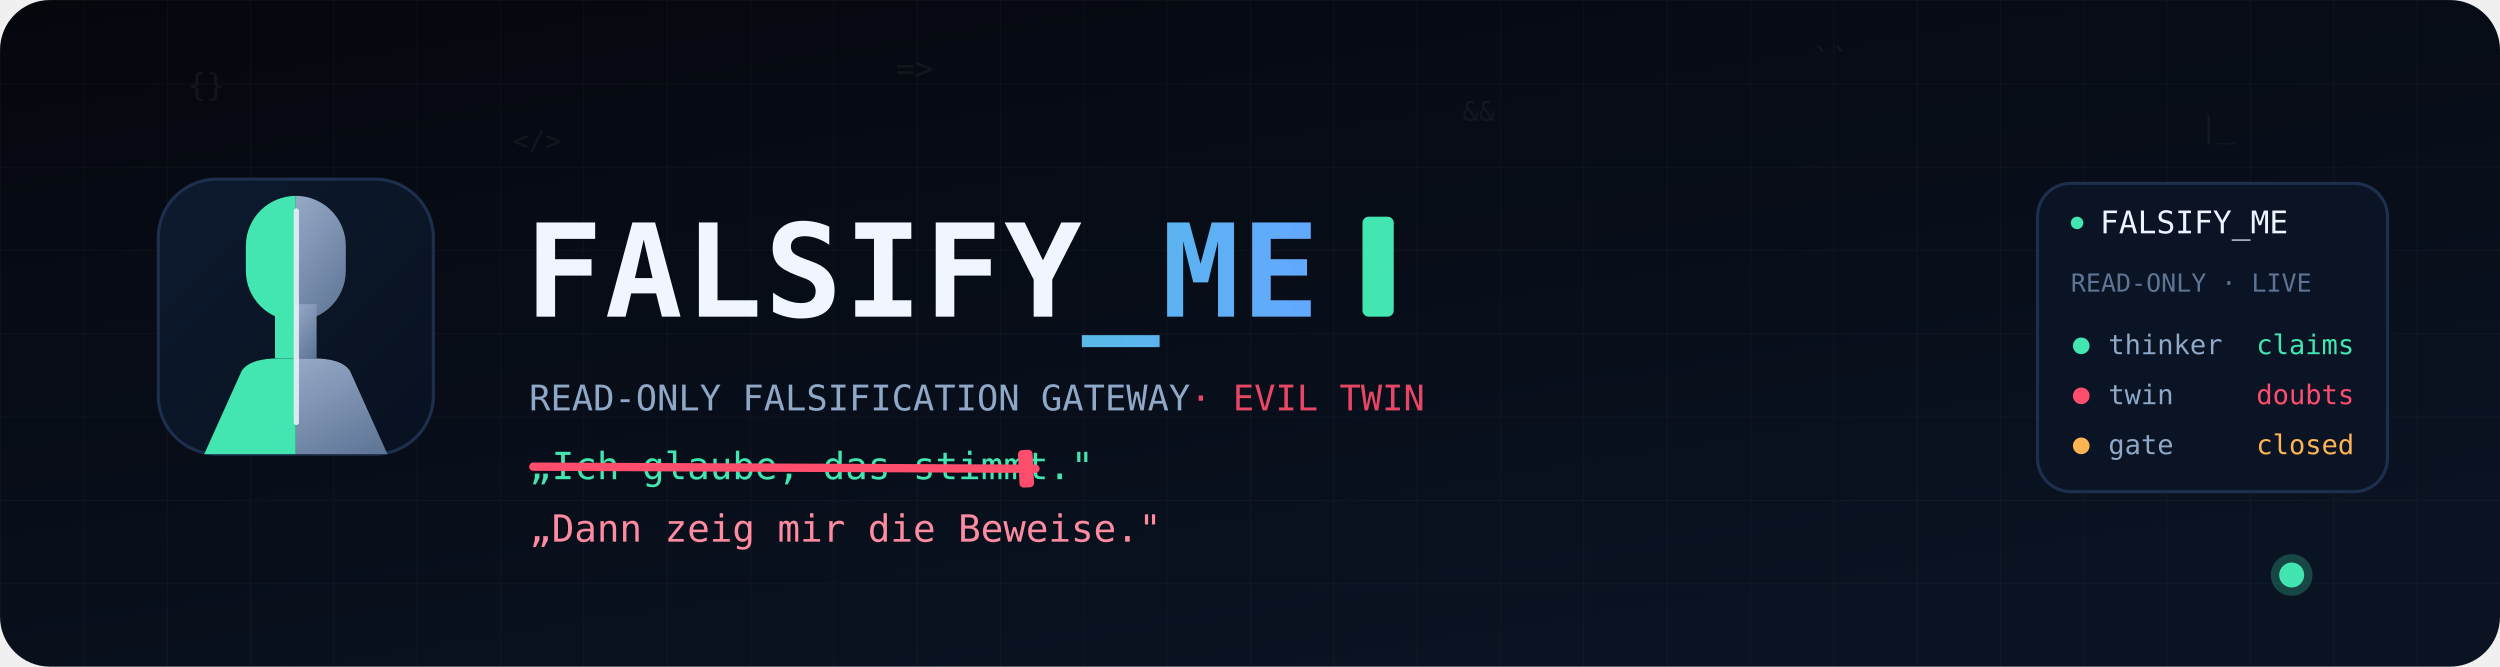
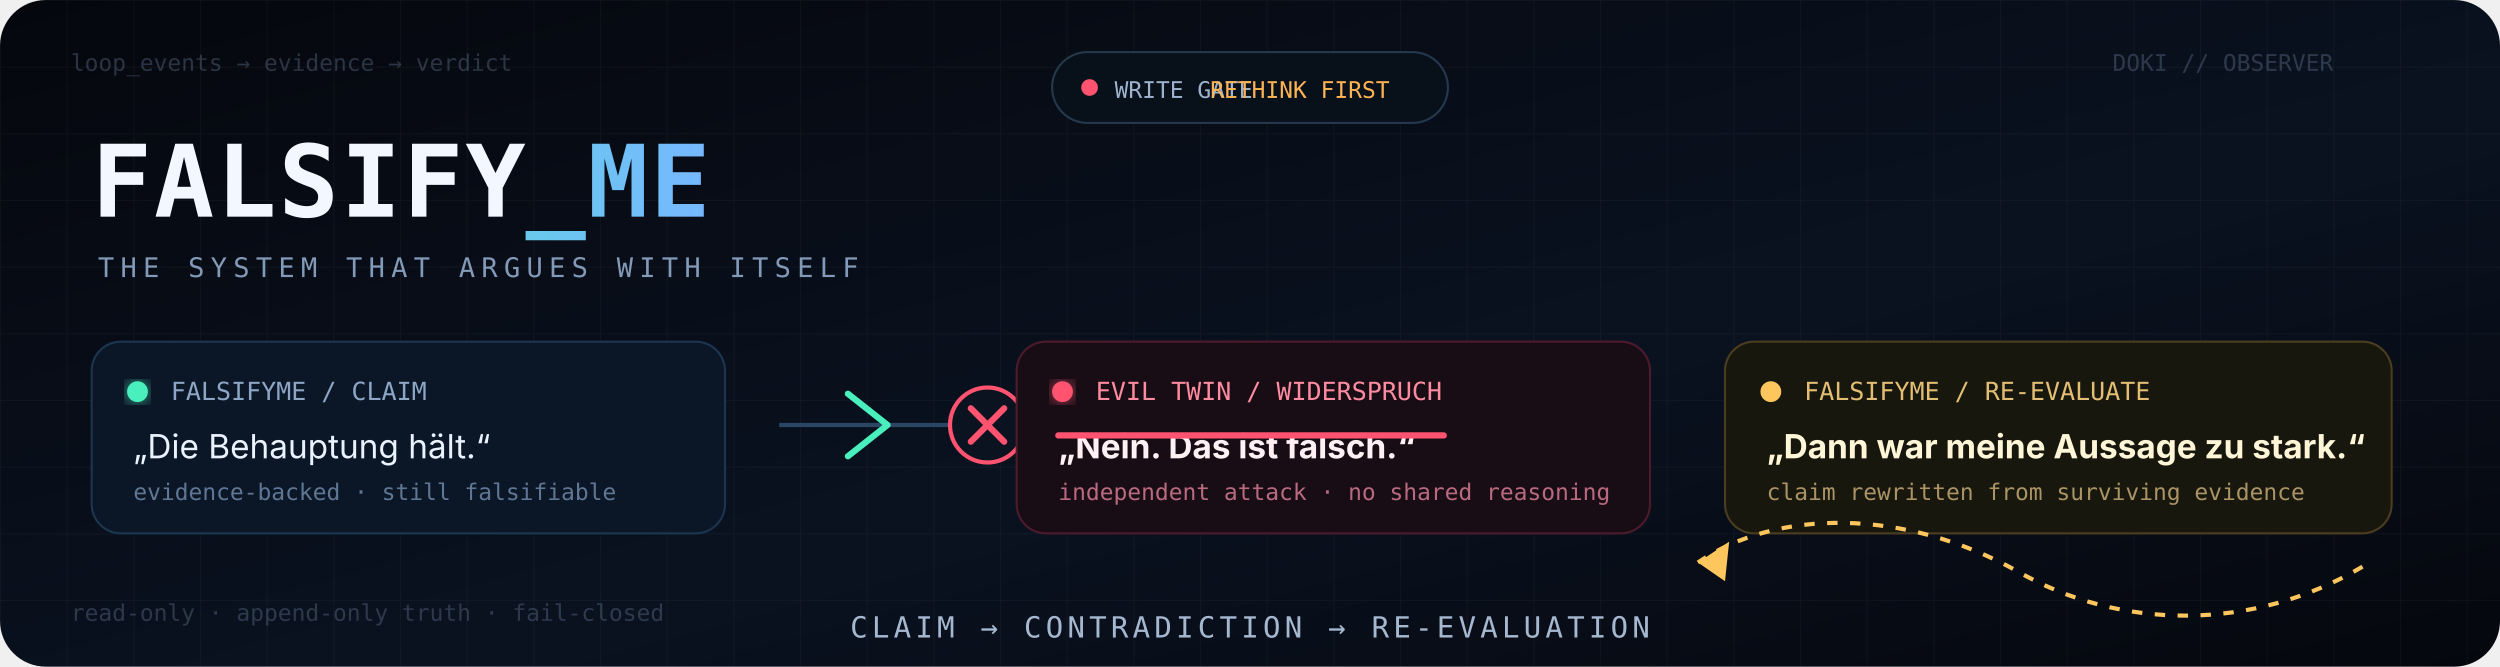
- <svg xmlns="http://www.w3.org/2000/svg" width="1200" height="320" viewBox="0 0 1200 320" role="img" aria-labelledby="fme-title fme-desc">
+ <svg xmlns="http://www.w3.org/2000/svg" width="1200" height="320" viewBox="0 0 1200 320" role="img" aria-labelledby="title desc">
  <defs>
-     <linearGradient id="fme-bg" x1="0" y1="0" x2="0.6" y2="1">
+     <linearGradient id="bg" x1="0" y1="0" x2="1" y2="1">
      <stop offset="0" stop-color="#05070d" />
-       <stop offset="1" stop-color="#0a1322" />
+       <stop offset="0.58" stop-color="#0a1220" />
+       <stop offset="1" stop-color="#05070d" />
    </linearGradient>
-     <linearGradient id="fme-accent" x1="0" y1="0" x2="1" y2="0">
-       <stop offset="0" stop-color="#43e6b0" />
-       <stop offset="1" stop-color="#62a8ff" />
+     <linearGradient id="mint" x1="0" y1="0" x2="1" y2="0">
+       <stop offset="0" stop-color="#49f0bd" />
+       <stop offset="1" stop-color="#76b8ff" />
    </linearGradient>
-     <linearGradient id="fme-tile" x1="0" y1="0" x2="1" y2="1">
-       <stop offset="0" stop-color="#0d1a2e" />
-       <stop offset="1" stop-color="#081120" />
+     <linearGradient id="red" x1="0" y1="0" x2="1" y2="1">
+       <stop offset="0" stop-color="#ff536f" />
+       <stop offset="1" stop-color="#c61f45" />
    </linearGradient>
-     <linearGradient id="fme-cold" x1="0" y1="0" x2="1" y2="1">
-       <stop offset="0" stop-color="#a9bcd8" />
-       <stop offset="1" stop-color="#5d7394" />
-     </linearGradient>
-     <clipPath id="fme-clip-left">
-       <rect x="0" y="0" width="66" height="132" />
-     </clipPath>
-     <clipPath id="fme-clip-right">
-       <rect x="66" y="0" width="66" height="132" />
-     </clipPath>
-     <pattern id="fme-grid" width="40" height="40" patternUnits="userSpaceOnUse">
-       <path d="M40 0 H0 V40" fill="none" stroke="#ffffff" stroke-opacity="0.028" />
+     <pattern id="grid" width="32" height="32" patternUnits="userSpaceOnUse">
+       <path d="M32 0H0V32" fill="none" stroke="#fff" stroke-opacity="0.035" />
    </pattern>
+     <filter id="glow">
+       <feGaussianBlur stdDeviation="4" result="b" />
+       <feMerge>
+         <feMergeNode in="b" />
+         <feMergeNode in="SourceGraphic" />
+       </feMerge>
+     </filter>
  </defs>
-   <rect width="1200" height="320" rx="24" fill="url(#fme-bg)" />
-   <rect width="1200" height="320" rx="24" fill="url(#fme-grid)" />
-   <g fill="#ffffff" fill-opacity="0.05" font-family="Consolas, Menlo, monospace" aria-hidden="true">
-     <text x="90" y="46" font-size="15">{}</text>
-     <text x="246" y="72" font-size="13">&lt;/&gt;</text>
-     <text x="430" y="38" font-size="15">=&gt;</text>
-     <text x="702" y="58" font-size="13">&amp;&amp;</text>
-     <text x="870" y="34" font-size="15">``</text>
-     <text x="1056" y="66" font-size="14">|_</text>
-   </g>
-   <g transform="translate(76 86)">
-     <rect width="132" height="132" rx="28" fill="url(#fme-tile)" stroke="#1d2f4d" stroke-width="1.5" />
-     <g id="fme-figure">
-       <rect x="42" y="8" width="48" height="60" rx="24" />
-       <rect x="56" y="60" width="20" height="26" />
-       <path d="M22 132 L40 92 Q44 86 58 86 L74 86 Q88 86 92 92 L110 132 Z" />
-     </g>
-     <use href="#fme-figure" fill="#43e6b0" clip-path="url(#fme-clip-left)" />
-     <use href="#fme-figure" fill="url(#fme-cold)" clip-path="url(#fme-clip-right)" />
-     <rect x="65" y="14" width="2.5" height="104" rx="1.2" fill="#eef4ff" fill-opacity="0.85" />
+   <rect width="1200" height="320" rx="22" fill="url(#bg)" />
+   <rect width="1200" height="320" rx="22" fill="url(#grid)" />
+   <g font-family="Consolas, Menlo, monospace" font-size="11" fill="#7186a3" opacity="0.34">
+     <text x="34" y="34">loop_events → evidence → verdict</text>
+     <text x="34" y="298">read-only · append-only truth · fail-closed</text>
+     <text x="1014" y="34">DOKI // OBSERVER</text>
  </g>
  <g font-family="Consolas, Menlo, monospace">
-     <text x="252" y="152" font-size="62" font-weight="800" letter-spacing="1" fill="#f0f5ff">FALSIFY<tspan fill="url(#fme-accent)">_ME</tspan>
+     <text x="44" y="104" font-size="48" font-weight="800" letter-spacing="1" fill="#f3f7ff">FALSIFY<tspan fill="url(#mint)">_ME</tspan>
    </text>
-     <rect x="654" y="104" width="15" height="48" rx="3" fill="#43e6b0" />
-     <text x="254" y="197" font-size="17" fill="#8fa8c7">READ-ONLY FALSIFICATION GATEWAY<tspan fill="#ff4d6d" fill-opacity="0.9"> · EVIL TWIN</tspan>
-     </text>
-     <g font-size="18">
-       <text x="254" y="230" fill="#43e6b0">„Ich glaube, das stimmt."</text>
-       <line x1="256" y1="224" x2="497" y2="225" stroke="#ff4d6d" stroke-width="4" stroke-linecap="round" />
-       <rect x="489" y="216" width="7" height="18" rx="2" fill="#ff4d6d" transform="rotate(-3 492 225)" />
-       <text x="254" y="260" fill="#ff8ba0">„Dann zeig mir die Beweise."</text>
-     </g>
+     <text x="47" y="133" font-size="13" letter-spacing="3" fill="#8299b7">THE SYSTEM THAT ARGUES WITH ITSELF</text>
  </g>
-   <g transform="translate(978 88)" font-family="Consolas, Menlo, monospace">
-     <rect width="168" height="148" rx="16" fill="#0a1424" stroke="#1d2f4d" stroke-width="1.5" />
-     <rect x="16" y="16" width="6" height="6" rx="3" fill="#43e6b0" />
-     <text x="30" y="24" font-size="15" fill="#eef4ff">FALSIFY_ME</text>
-     <text x="16" y="52" font-size="12" fill="#5d7494">READ-ONLY · LIVE</text>
-     <circle cx="21" cy="78" r="4" fill="#43e6b0" />
-     <text x="34" y="82" font-size="13" fill="#8fa8c7">thinker</text>
-     <text x="152" y="82" font-size="13" text-anchor="end" fill="#43e6b0">claims</text>
-     <circle cx="21" cy="102" r="4" fill="#ff4d6d" />
-     <text x="34" y="106" font-size="13" fill="#8fa8c7">twin</text>
-     <text x="152" y="106" font-size="13" text-anchor="end" fill="#ff4d6d">doubts</text>
-     <circle cx="21" cy="126" r="4" fill="#ffb454" />
-     <text x="34" y="130" font-size="13" fill="#8fa8c7">gate</text>
-     <text x="152" y="130" font-size="13" text-anchor="end" fill="#ffb454">closed</text>
+   <g transform="translate(44 164)">
+     <rect width="304" height="92" rx="14" fill="#0b1726" stroke="#1c3550" />
+     <circle cx="22" cy="24" r="5" fill="#49f0bd" filter="url(#glow)" />
+     <text x="38" y="28" font-family="Consolas, Menlo, monospace" font-size="12" fill="#8da6c6">FALSIFYME / CLAIM</text>
+     <text x="20" y="56" font-family="Inter, Arial, sans-serif" font-size="16" fill="#eaf2ff">„Die Behauptung hält.“</text>
+     <text x="20" y="76" font-family="Consolas, Menlo, monospace" font-size="11" fill="#5f7694">evidence-backed · still falsifiable</text>
  </g>
-   <path d="M76 276 H1124" stroke="url(#fme-accent)" stroke-width="2" stroke-opacity="0.8" />
-   <circle cx="1100" cy="276" r="6" fill="#43e6b0" />
-   <circle cx="1100" cy="276" r="10" fill="#43e6b0" fill-opacity="0.25" />
+   <g transform="translate(374 158)">
+     <path d="M0 46 H86" stroke="#2a4664" stroke-width="2" />
+     <path d="M33 31 L52 46 L33 61" fill="none" stroke="#49f0bd" stroke-width="3" stroke-linecap="round" stroke-linejoin="round" />
+     <circle cx="100" cy="46" r="18" fill="#0b1220" stroke="#ff536f" stroke-width="2" />
+     <path d="M92 38 L108 54 M108 38 L92 54" stroke="#ff536f" stroke-width="3" stroke-linecap="round" />
+   </g>
+   <g transform="translate(488 164)">
+     <rect width="304" height="92" rx="14" fill="#190d15" stroke="#4d1a2b" />
+     <circle cx="22" cy="24" r="5" fill="#ff536f" filter="url(#glow)" />
+     <text x="38" y="28" font-family="Consolas, Menlo, monospace" font-size="12" fill="#ff8ba0">EVIL TWIN / WIDERSPRUCH</text>
+     <text x="20" y="56" font-family="Inter, Arial, sans-serif" font-size="16" font-weight="700" fill="#fff0f3">„Nein. Das ist falsch.“</text>
+     <line x1="20" y1="45" x2="205" y2="45" stroke="#ff536f" stroke-width="3" stroke-linecap="round" />
+     <text x="20" y="76" font-family="Consolas, Menlo, monospace" font-size="11" fill="#b96a7e">independent attack · no shared reasoning</text>
+   </g>
+   <g transform="translate(828 164)">
+     <rect width="320" height="92" rx="14" fill="#17170e" stroke="#4a3d20" />
+     <circle cx="22" cy="24" r="5" fill="#ffc65d" />
+     <text x="38" y="28" font-family="Consolas, Menlo, monospace" font-size="12" fill="#e3bd72">FALSIFYME / RE-EVALUATE</text>
+     <text x="20" y="56" font-family="Inter, Arial, sans-serif" font-size="16" font-weight="700" fill="#fff6d8">„Dann war meine Aussage zu stark.“</text>
+     <text x="20" y="76" font-family="Consolas, Menlo, monospace" font-size="11" fill="#aa9364">claim rewritten from surviving evidence</text>
+   </g>
+   <path d="M1134 272 C1082 303 1018 303 968 274 C914 244 853 244 815 270" fill="none" stroke="#ffc65d" stroke-width="2" stroke-dasharray="5 6" />
+   <path d="M815 270 L830 260 L828 279 Z" fill="#ffc65d" />
+   <g transform="translate(505 25)" font-family="Consolas, Menlo, monospace">
+     <rect width="190" height="34" rx="17" fill="#08101a" stroke="#24384e" />
+     <circle cx="18" cy="17" r="4" fill="#ff536f" />
+     <text x="30" y="22" font-size="11" fill="#9fb3ce">WRITE GATE</text>
+     <text x="162" y="22" font-size="11" text-anchor="end" fill="#ffb454">RETHINK FIRST</text>
+   </g>
+   <text x="600" y="306" text-anchor="middle" font-family="Consolas, Menlo, monospace" font-size="14" letter-spacing="2" fill="#a5b8d0">CLAIM → CONTRADICTION → RE-EVALUATION</text>
</svg>
